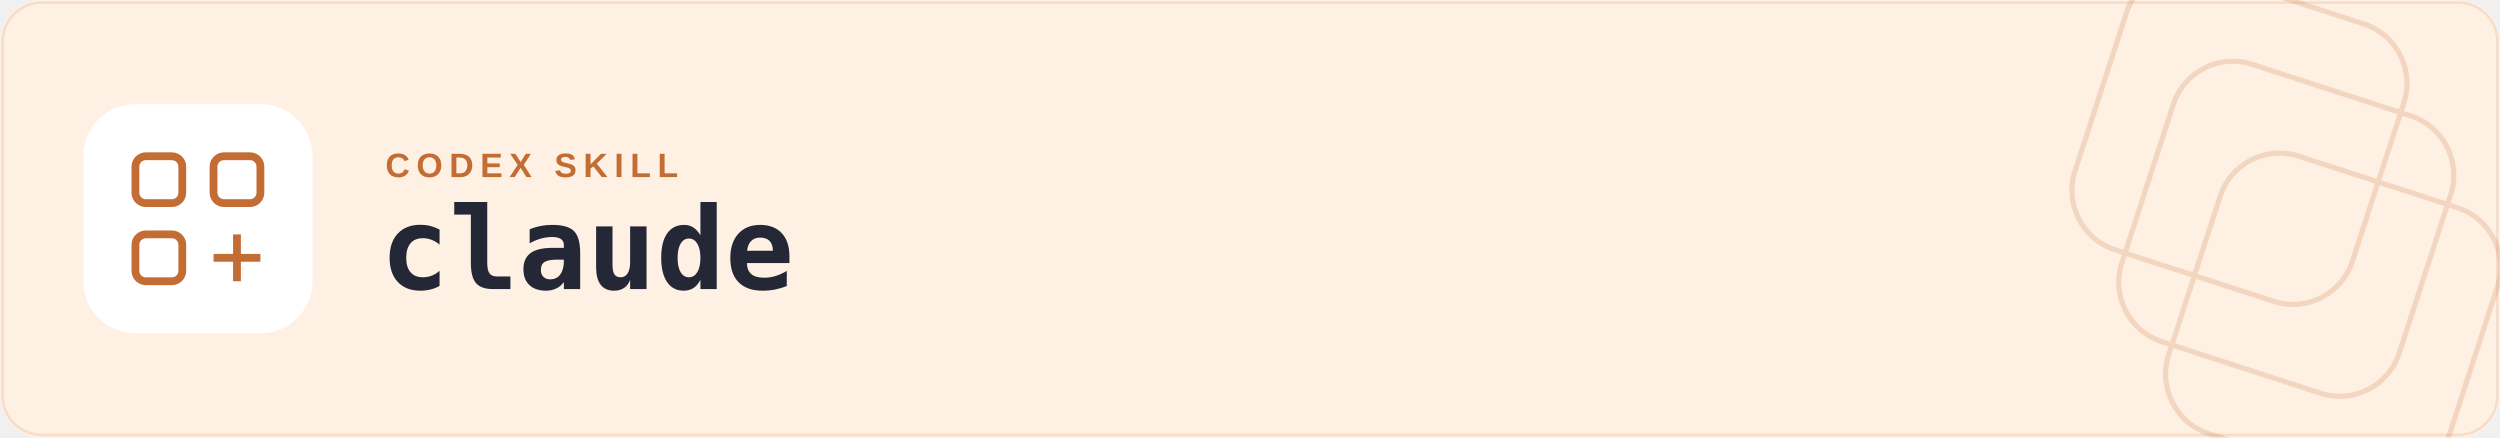
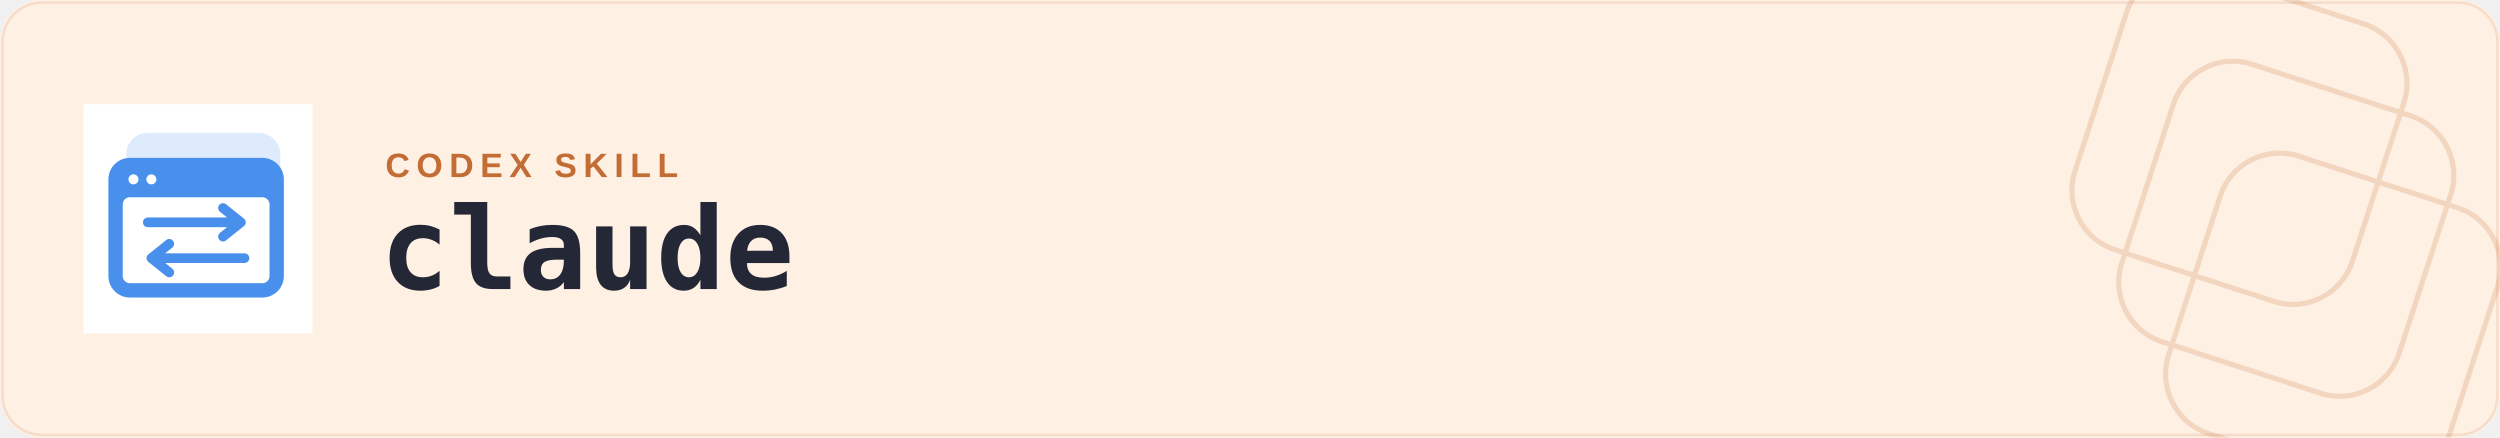
<svg xmlns="http://www.w3.org/2000/svg" width="960" height="168" viewBox="0 0 960 168" role="img" aria-labelledby="label">
  <defs>
    <clipPath id="bounds">
      <rect width="960" height="168" rx="16" />
    </clipPath>
  </defs>
  <g clip-path="url(#bounds)">
    <rect width="960" height="168" fill="#FFF0E4" />
    <rect x="1" y="1" width="958" height="166" rx="15" fill="none" stroke="#C36C34" stroke-opacity=".15" />
    <g fill="none" stroke="#C36C34" stroke-width="2" opacity=".2" transform="translate(824 -18) rotate(18)">
      <rect width="112" height="112" rx="24" />
      <rect x="28" y="28" width="112" height="112" rx="24" />
      <rect x="56" y="56" width="112" height="112" rx="24" />
    </g>
-     <g transform="translate(32 40)">
-       <rect width="88" height="88" rx="20" fill="white" />
-       <g fill="none" stroke="#C36C34" stroke-width="3">
-         <rect x="20" y="20" width="18" height="18" rx="4" />
-         <rect x="50" y="20" width="18" height="18" rx="4" />
-         <rect x="20" y="50" width="18" height="18" rx="4" />
-         <path d="M50 59h18m-9-9v18" />
-       </g>
-     </g>
+     <svg width="88" height="88" viewBox="0 0 64 64" role="img" aria-labelledby="title" x="32" y="40">
+       <rect width="64" height="64" fill="#FFFFFF" />
+       <rect x="12" y="8" width="43" height="34" rx="6" fill="#DDEBFD" />
+       <rect x="7" y="15" width="49" height="39" rx="6" fill="#498FEC" />
+       <circle cx="14" cy="21" r="1.4" fill="#FFFFFF" />
+       <circle cx="19" cy="21" r="1.4" fill="#FFFFFF" />
+       <rect x="11" y="26" width="41" height="24" rx="2" fill="#FFFFFF" />
+       <path d="M18 33h26m-5-4 5 4-5 4" fill="none" stroke="#498FEC" stroke-width="2.7" stroke-linecap="round" stroke-linejoin="round" />
+       <path d="M45 43H19m5-4-5 4 5 4" fill="none" stroke="#498FEC" stroke-width="2.7" stroke-linecap="round" stroke-linejoin="round" />
+     </svg>
    <text x="148" y="68" fill="#C36C34" font-family="Arial, sans-serif" font-size="13" font-weight="700" letter-spacing="2.5">CODEX SKILL</text>
    <text x="146" y="111" fill="#242735" font-family="ui-monospace, SFMono-Regular, Consolas, monospace" font-size="44" font-weight="700">claude</text>
  </g>
</svg>
